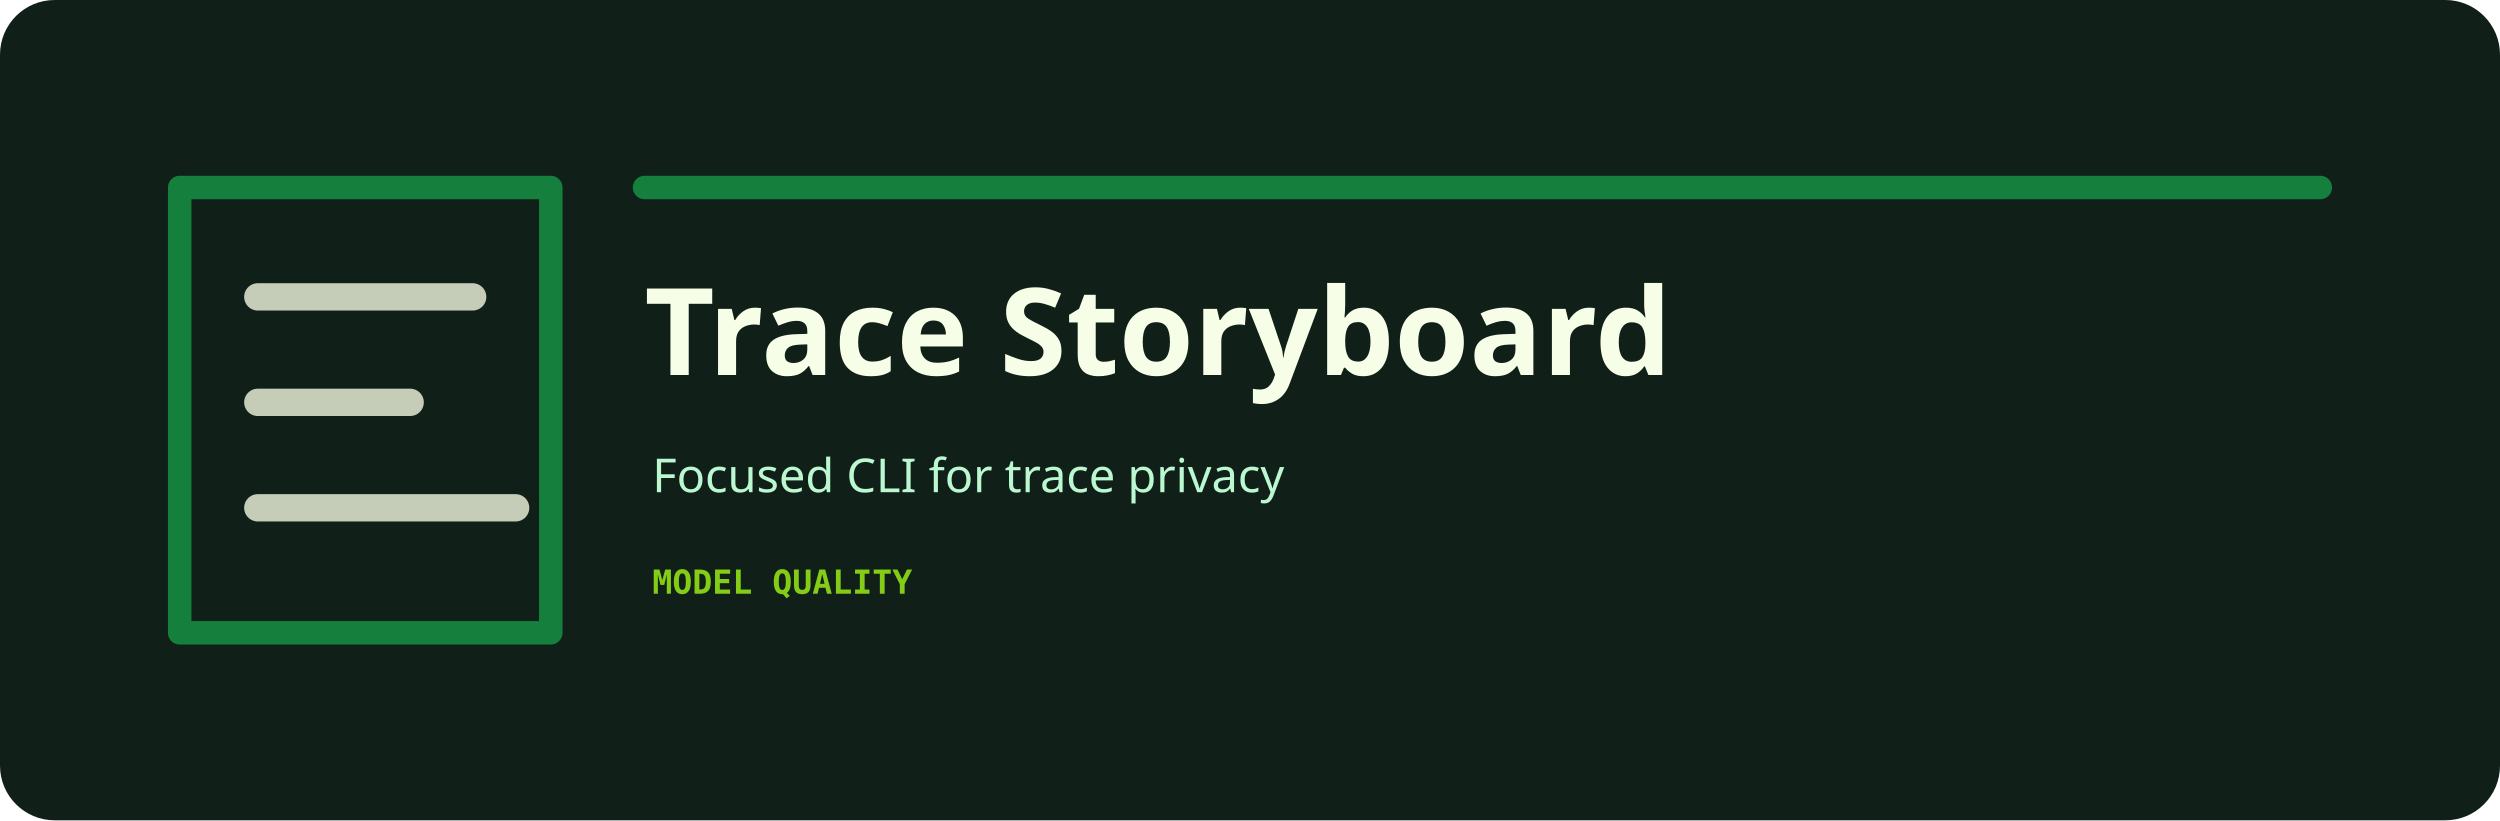
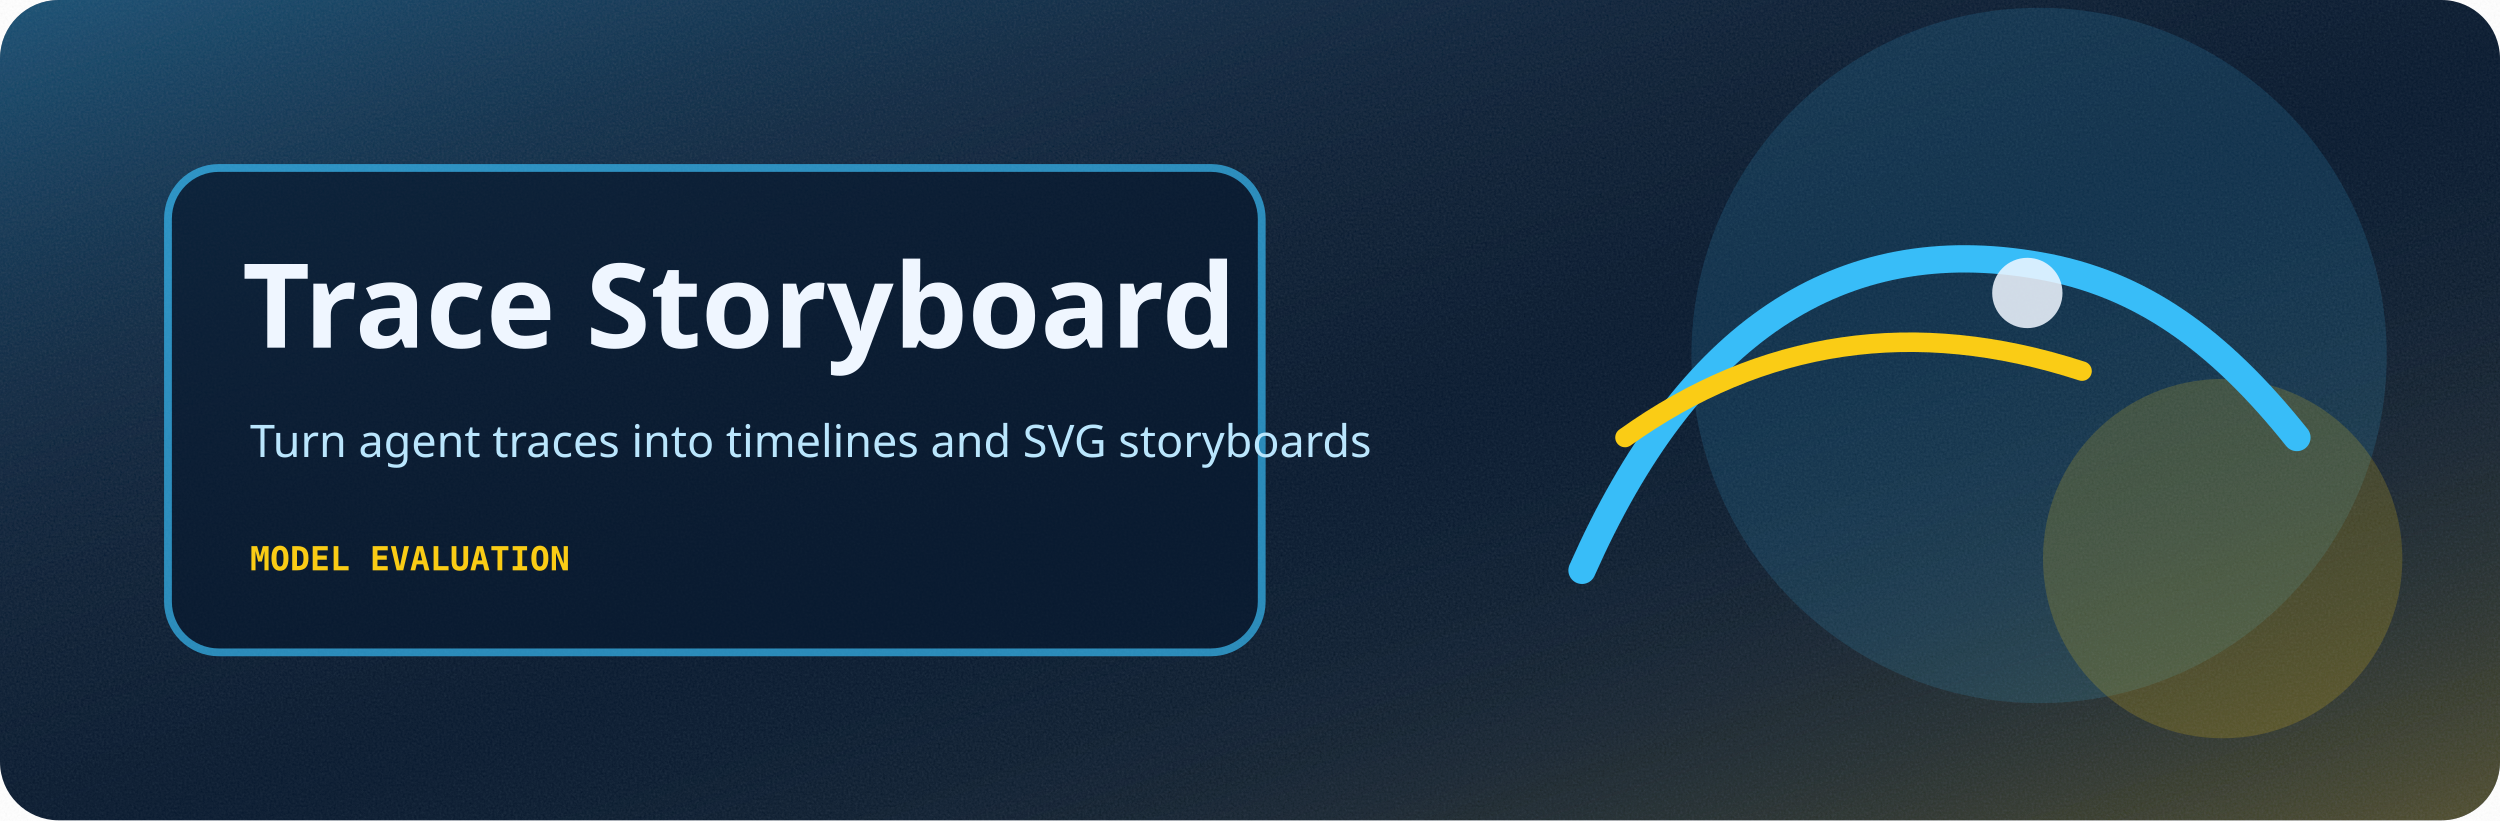
<svg xmlns="http://www.w3.org/2000/svg" width="1280" height="420" viewBox="0 0 1280 420" fill="none" role="img" aria-label="Trace Storyboard cover">
-   <rect width="1280" height="420" rx="28" fill="#102018" />
-   <path d="M92 96h190v228H92zM330 96h858" stroke="#15803d" stroke-width="12" stroke-linecap="round" stroke-linejoin="round" />
-   <path d="M132 152h110M132 206h78M132 260h132" stroke="#f7fee7" stroke-width="14" stroke-linecap="round" opacity=".78" />
-   <text x="330" y="192" fill="#f7fee7" font-family="Plus Jakarta Sans, ui-sans-serif, system-ui" font-size="62" font-weight="850">Trace Storyboard</text>
-   <text x="334" y="252" fill="#bbf7d0" font-family="Plus Jakarta Sans, ui-sans-serif, system-ui" font-size="24">Focused CLI for trace privacy</text>
-   <text x="334" y="304" fill="#84cc16" font-family="ui-monospace, SFMono-Regular, Menlo, monospace" font-size="17" font-weight="700">MODEL QUALITY</text>
+   <defs>
+     <linearGradient id="g" x1="0" x2="1" y1="0" y2="1">
+       <stop offset="0" stop-color="#38bdf8" stop-opacity=".34" />
+       <stop offset=".54" stop-color="#07192f" stop-opacity="0" />
+       <stop offset="1" stop-color="#facc15" stop-opacity=".30" />
+     </linearGradient>
+     <filter id="grain" x="-20%" y="-20%" width="140%" height="140%">
+       <feTurbulence type="fractalNoise" baseFrequency=".85" numOctaves="2" seed="51" result="noise" />
+       <feColorMatrix type="saturate" values="0" />
+       <feComponentTransfer>
+         <feFuncA type="table" tableValues="0 .10" />
+       </feComponentTransfer>
+       <feBlend mode="soft-light" in2="SourceGraphic" />
+     </filter>
+   </defs>
+   <rect width="1280" height="420" rx="30" fill="#07192f" />
+   <rect width="1280" height="420" rx="30" fill="url(#g)" filter="url(#grain)" />
+   <circle cx="1044" cy="182" r="178" fill="#38bdf8" opacity=".14" />
+   <circle cx="1138" cy="286" r="92" fill="#facc15" opacity=".18" />
+   <rect x="86" y="86" width="560" height="248" rx="26" fill="#07192f" opacity=".68" stroke="#38bdf8" stroke-width="4" />
+   <text x="124" y="178" fill="#eff6ff" font-family="Manrope, ui-sans-serif, system-ui" font-size="60" font-weight="850">Trace Storyboard</text>
+   <text x="128" y="234" fill="#bae6fd" font-family="Manrope, ui-sans-serif, system-ui" font-size="23">Turn agent traces into timelines and SVG storyboards</text>
+   <text x="128" y="292" fill="#facc15" font-family="ui-monospace, SFMono-Regular, Menlo, monospace" font-size="17" font-weight="800">MODEL EVALUATION</text>
+   <path d="M810 292c54-122 132-174 234-156 52 9 92 38 132 88" fill="none" stroke="#38bdf8" stroke-width="14" stroke-linecap="round" />
+   <path d="M832 224c70-50 148-62 234-34" fill="none" stroke="#facc15" stroke-width="10" stroke-linecap="round" />
+   <circle cx="1038" cy="150" r="18" fill="#eff6ff" opacity=".86" />
</svg>
